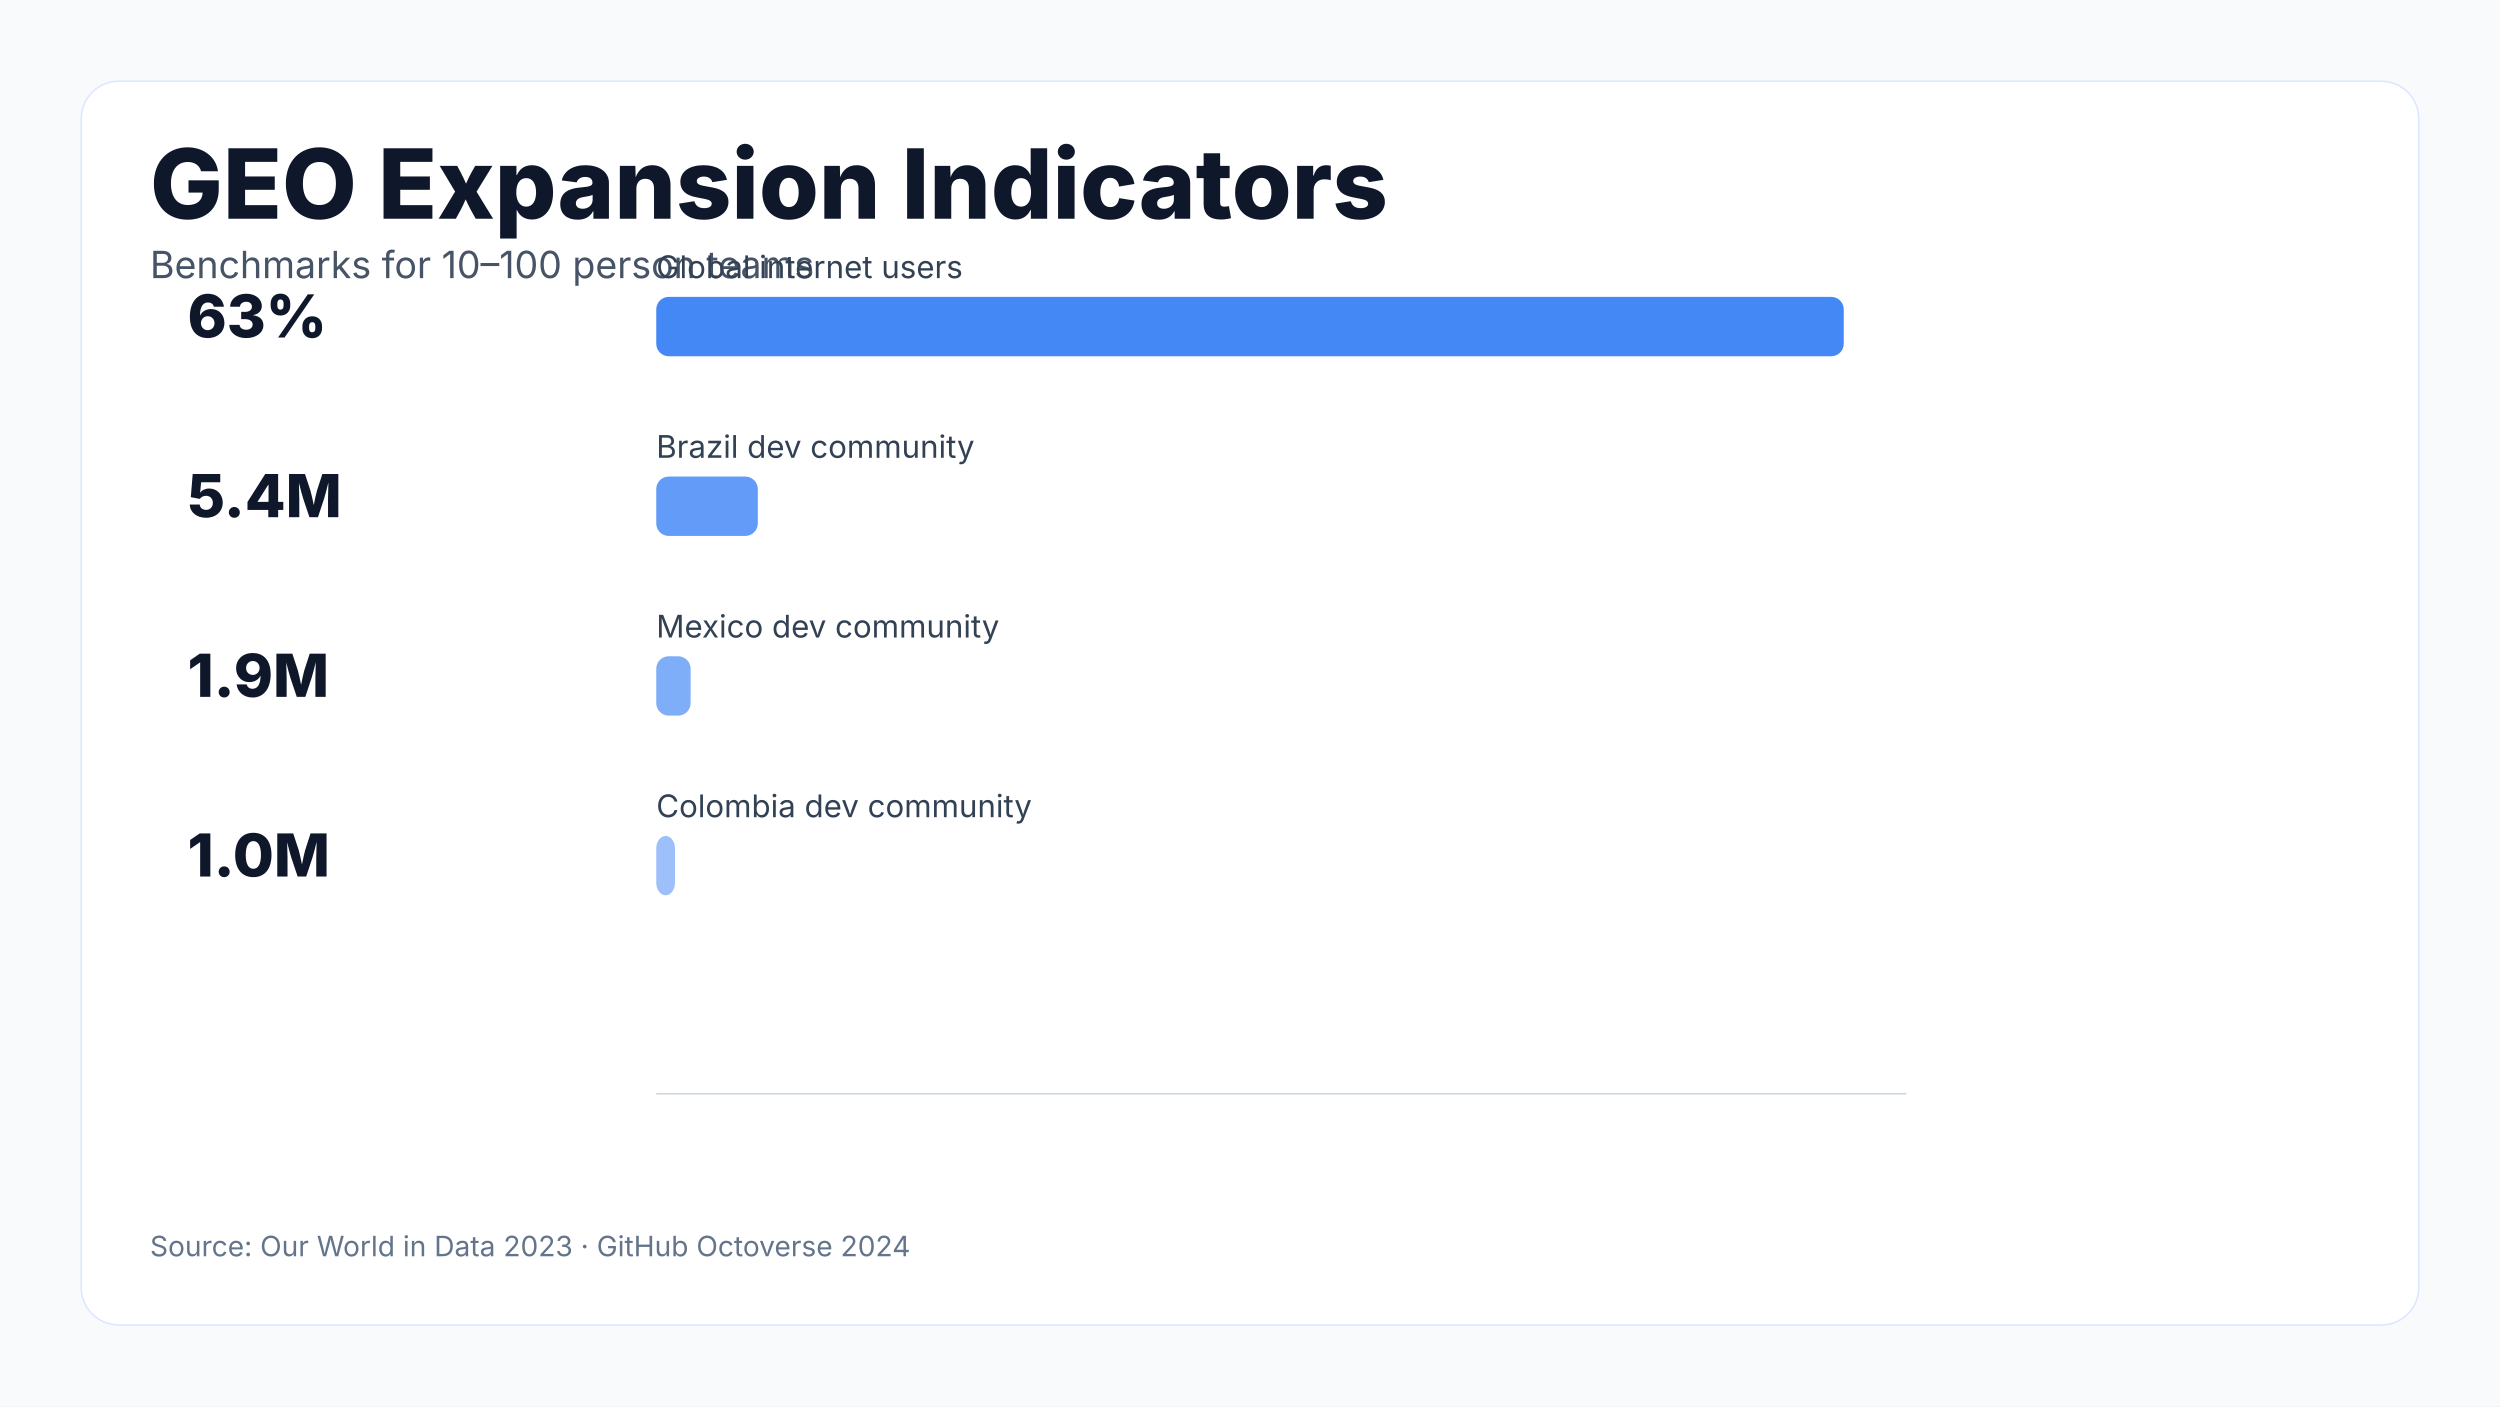
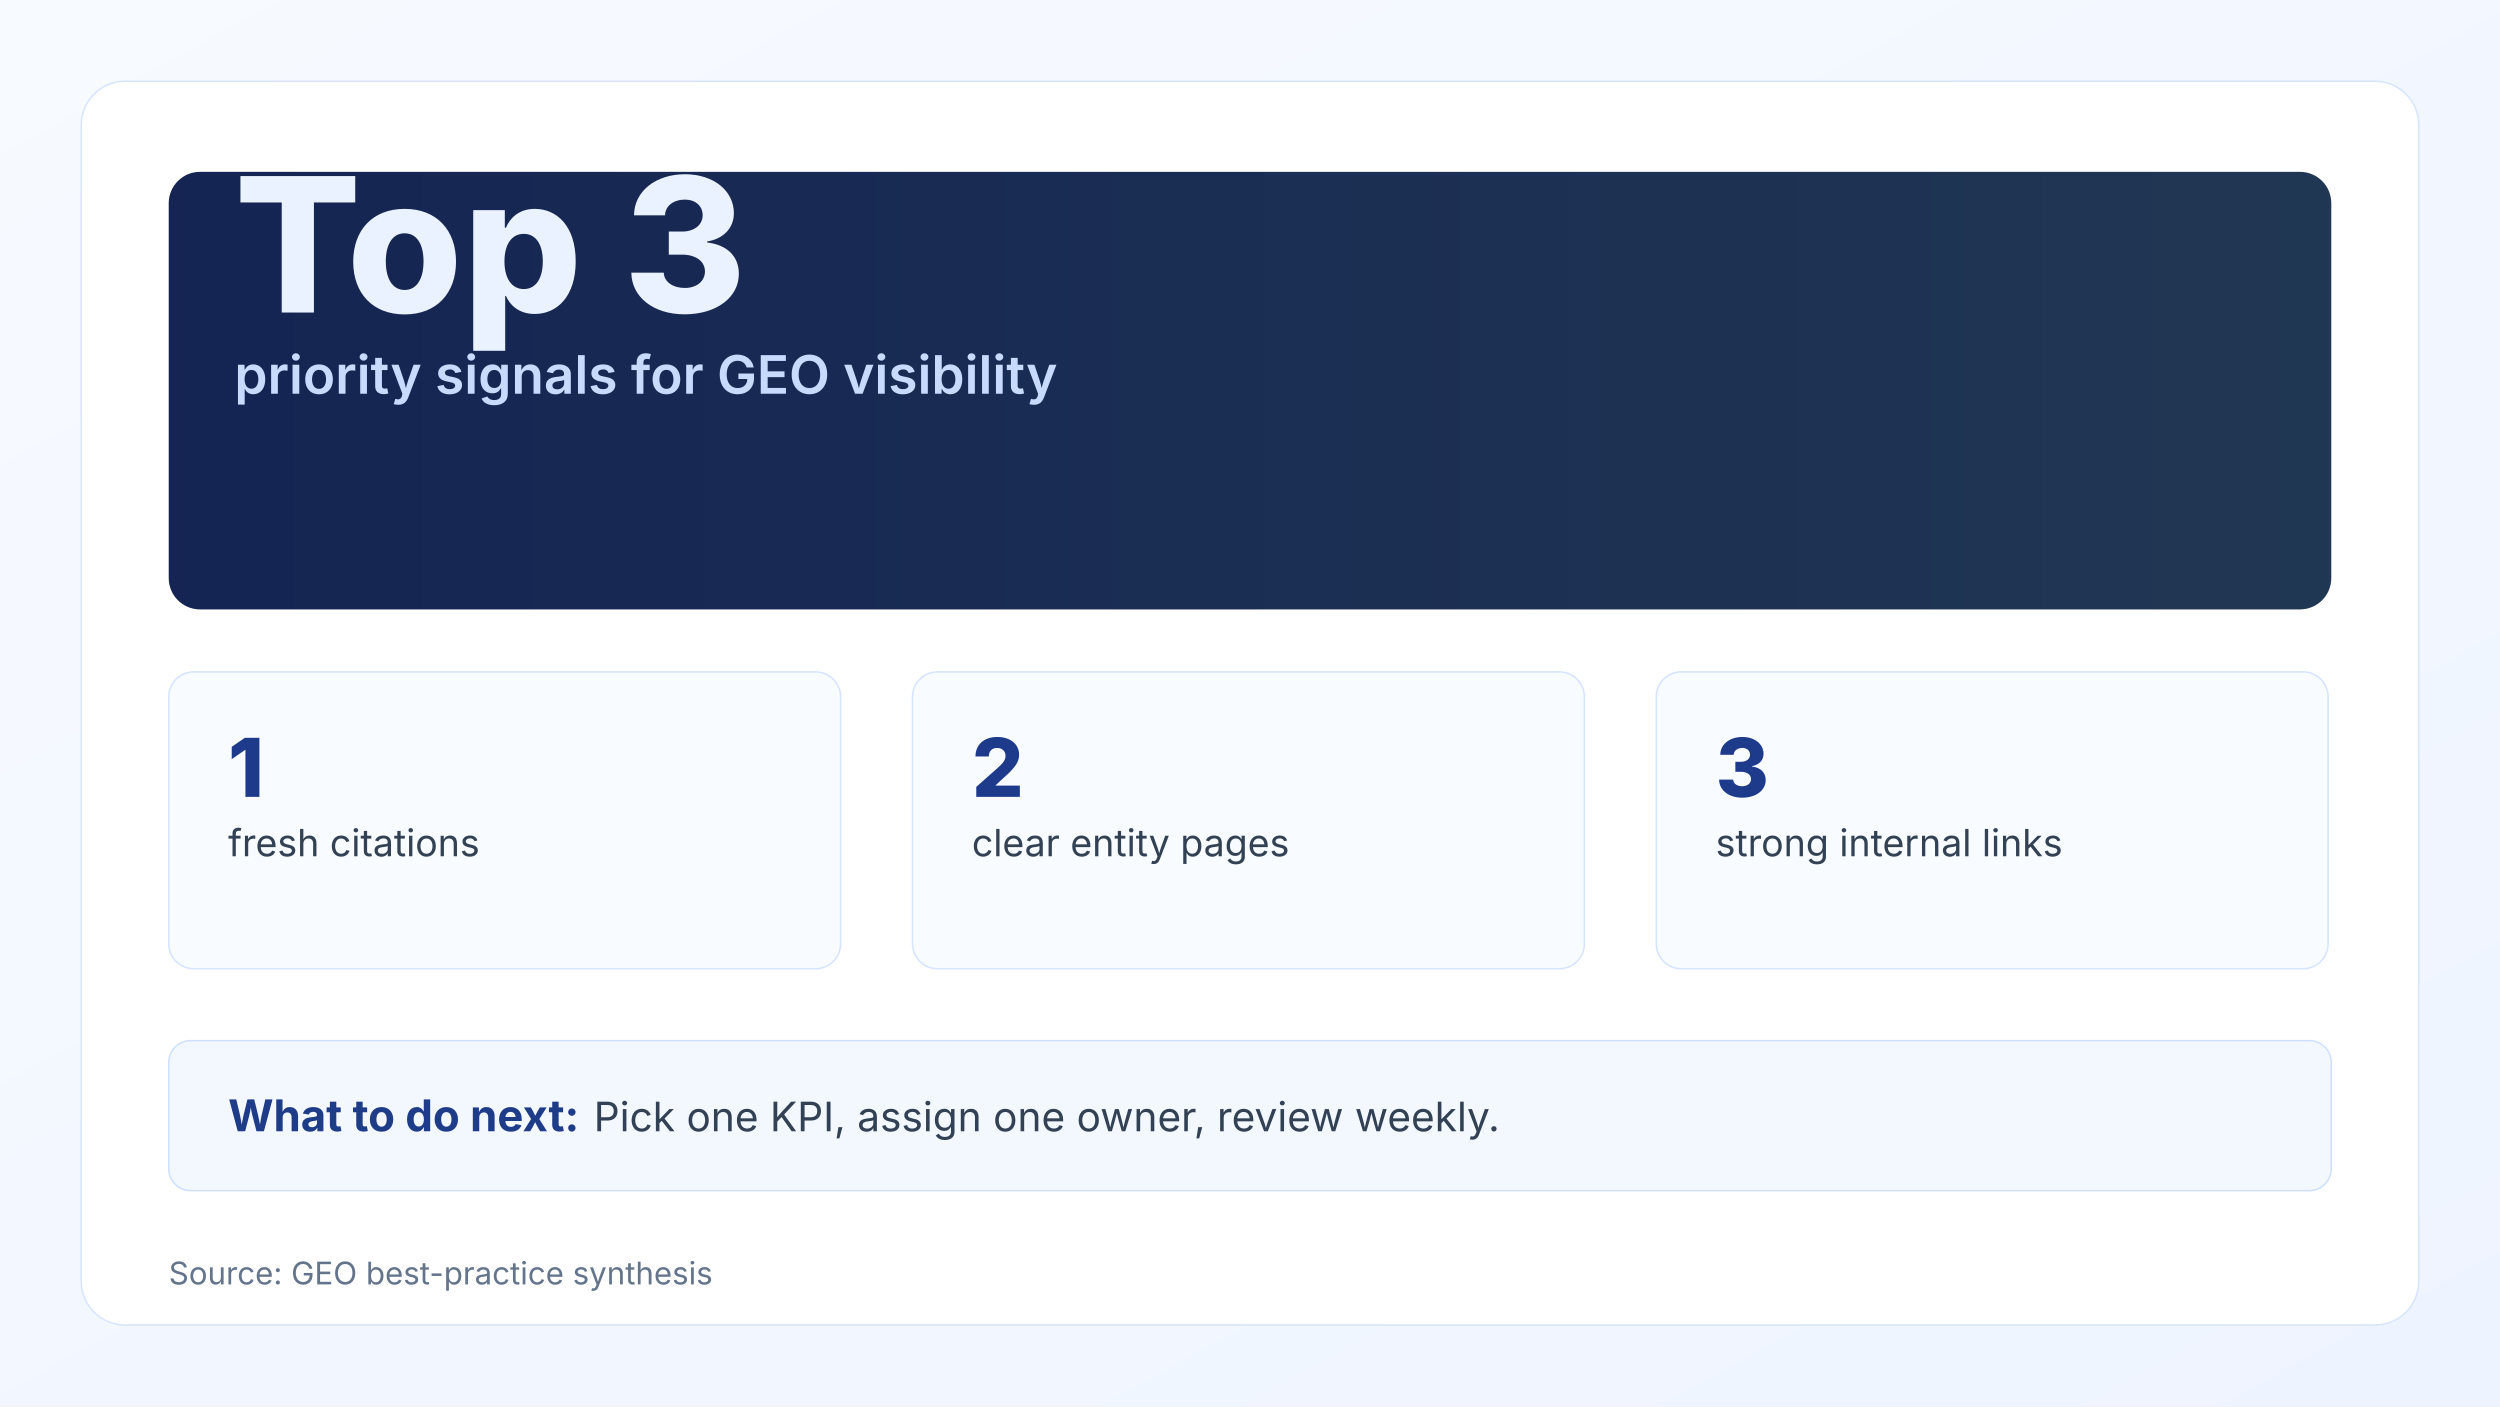
- <svg xmlns="http://www.w3.org/2000/svg" width="1600" height="900" viewBox="0 0 1600 900" role="img" aria-label="GEO Expansion Indicators infographic">
-   <rect width="1600" height="900" fill="#f8fafc" />
-   <rect x="52" y="52" width="1496" height="796" rx="24" fill="#ffffff" stroke="#dbe7ff" />
-   <text x="96" y="140" font-size="62" font-family="Inter,Arial,sans-serif" font-weight="800" fill="#0f172a">GEO Expansion Indicators</text>
-   <text x="96" y="178" font-size="24" font-family="Inter,Arial,sans-serif" fill="#475467">Benchmarks for 10–100 person teams</text>
-   <rect x="420" y="190" width="760" height="38" rx="8" fill="#3b82f6" opacity="0.95" />
-   <text x="120" y="216" font-size="38" font-family="Inter,Arial,sans-serif" font-weight="800" fill="#0f172a">63%</text>
-   <text x="420" y="178" font-size="20" font-family="Inter,Arial,sans-serif" fill="#334155">Global internet users</text>
-   <rect x="420" y="305" width="65" height="38" rx="8" fill="#3b82f6" opacity="0.8" />
-   <text x="120" y="331" font-size="38" font-family="Inter,Arial,sans-serif" font-weight="800" fill="#0f172a">5.4M</text>
-   <text x="420" y="293" font-size="20" font-family="Inter,Arial,sans-serif" fill="#334155">Brazil dev community</text>
-   <rect x="420" y="420" width="22" height="38" rx="8" fill="#3b82f6" opacity="0.65" />
-   <text x="120" y="446" font-size="38" font-family="Inter,Arial,sans-serif" font-weight="800" fill="#0f172a">1.9M</text>
-   <text x="420" y="408" font-size="20" font-family="Inter,Arial,sans-serif" fill="#334155">Mexico dev community</text>
-   <rect x="420" y="535" width="12" height="38" rx="8" fill="#3b82f6" opacity="0.5" />
-   <text x="120" y="561" font-size="38" font-family="Inter,Arial,sans-serif" font-weight="800" fill="#0f172a">1.0M</text>
-   <text x="420" y="523" font-size="20" font-family="Inter,Arial,sans-serif" fill="#334155">Colombia dev community</text>
-   <line x1="420" y1="700" x2="1220" y2="700" stroke="#cbd5e1" />
-   <text x="96" y="804" font-size="18" font-family="Inter,Arial,sans-serif" fill="#64748b">Source: Our World in Data 2023 · GitHub Octoverse 2024</text>
+ <svg xmlns="http://www.w3.org/2000/svg" width="1600" height="900" viewBox="0 0 1600 900" role="img" aria-label="Insight metrics visual">
+   <defs>
+     <linearGradient id="bg" x1="0" y1="0" x2="1" y2="1">
+       <stop offset="0%" stop-color="#F7FAFF" />
+       <stop offset="100%" stop-color="#EEF4FF" />
+     </linearGradient>
+     <linearGradient id="acc" x1="0" y1="0" x2="1" y2="0">
+       <stop offset="0%" stop-color="#2F5BFF" />
+       <stop offset="100%" stop-color="#7DD3FC" />
+     </linearGradient>
+   </defs>
+   <rect width="1600" height="900" fill="url(#bg)" />
+   <rect x="52" y="52" width="1496" height="796" rx="28" fill="#FFFFFF" stroke="#D8E5FF" />
+   <rect x="108" y="110" width="1384" height="280" rx="20" fill="#0F1A33" />
+   <rect x="108" y="110" width="1384" height="280" rx="20" fill="url(#acc)" opacity="0.16" />
+   <text x="150" y="200" font-family="Inter,Arial,sans-serif" font-size="120" font-weight="800" fill="#EAF1FF">Top 3</text>
+   <text x="150" y="252" font-family="Inter,Arial,sans-serif" font-size="34" font-weight="600" fill="#C9DAFF">priority signals for GEO visibility</text>
+   <rect x="108" y="430" width="430" height="190" rx="16" fill="#F8FBFF" stroke="#D7E4FF" />
+   <rect x="584" y="430" width="430" height="190" rx="16" fill="#F8FBFF" stroke="#D7E4FF" />
+   <rect x="1060" y="430" width="430" height="190" rx="16" fill="#F8FBFF" stroke="#D7E4FF" />
+   <text x="146" y="510" font-family="Inter,Arial,sans-serif" font-size="52" font-weight="800" fill="#1E3A8A">1</text>
+   <text x="146" y="548" font-family="Inter,Arial,sans-serif" font-size="24" fill="#334155">fresh citations</text>
+   <text x="622" y="510" font-family="Inter,Arial,sans-serif" font-size="52" font-weight="800" fill="#1E3A8A">2</text>
+   <text x="622" y="548" font-family="Inter,Arial,sans-serif" font-size="24" fill="#334155">clear entity pages</text>
+   <text x="1098" y="510" font-family="Inter,Arial,sans-serif" font-size="52" font-weight="800" fill="#1E3A8A">3</text>
+   <text x="1098" y="548" font-family="Inter,Arial,sans-serif" font-size="24" fill="#334155">strong internal links</text>
+   <rect x="108" y="666" width="1384" height="96" rx="14" fill="#F3F8FF" stroke="#CFE0FF" />
+   <text x="146" y="724" font-family="Inter,Arial,sans-serif" font-size="28" font-weight="700" fill="#1F3C88">What to do next:</text>
+   <text x="380" y="724" font-family="Inter,Arial,sans-serif" font-size="26" fill="#334155">Pick one KPI, assign one owner, review weekly.</text>
+   <text x="108" y="822" font-family="Inter,Arial,sans-serif" font-size="20" fill="#64748B">Source: GEO best-practice synthesis</text>
</svg>
